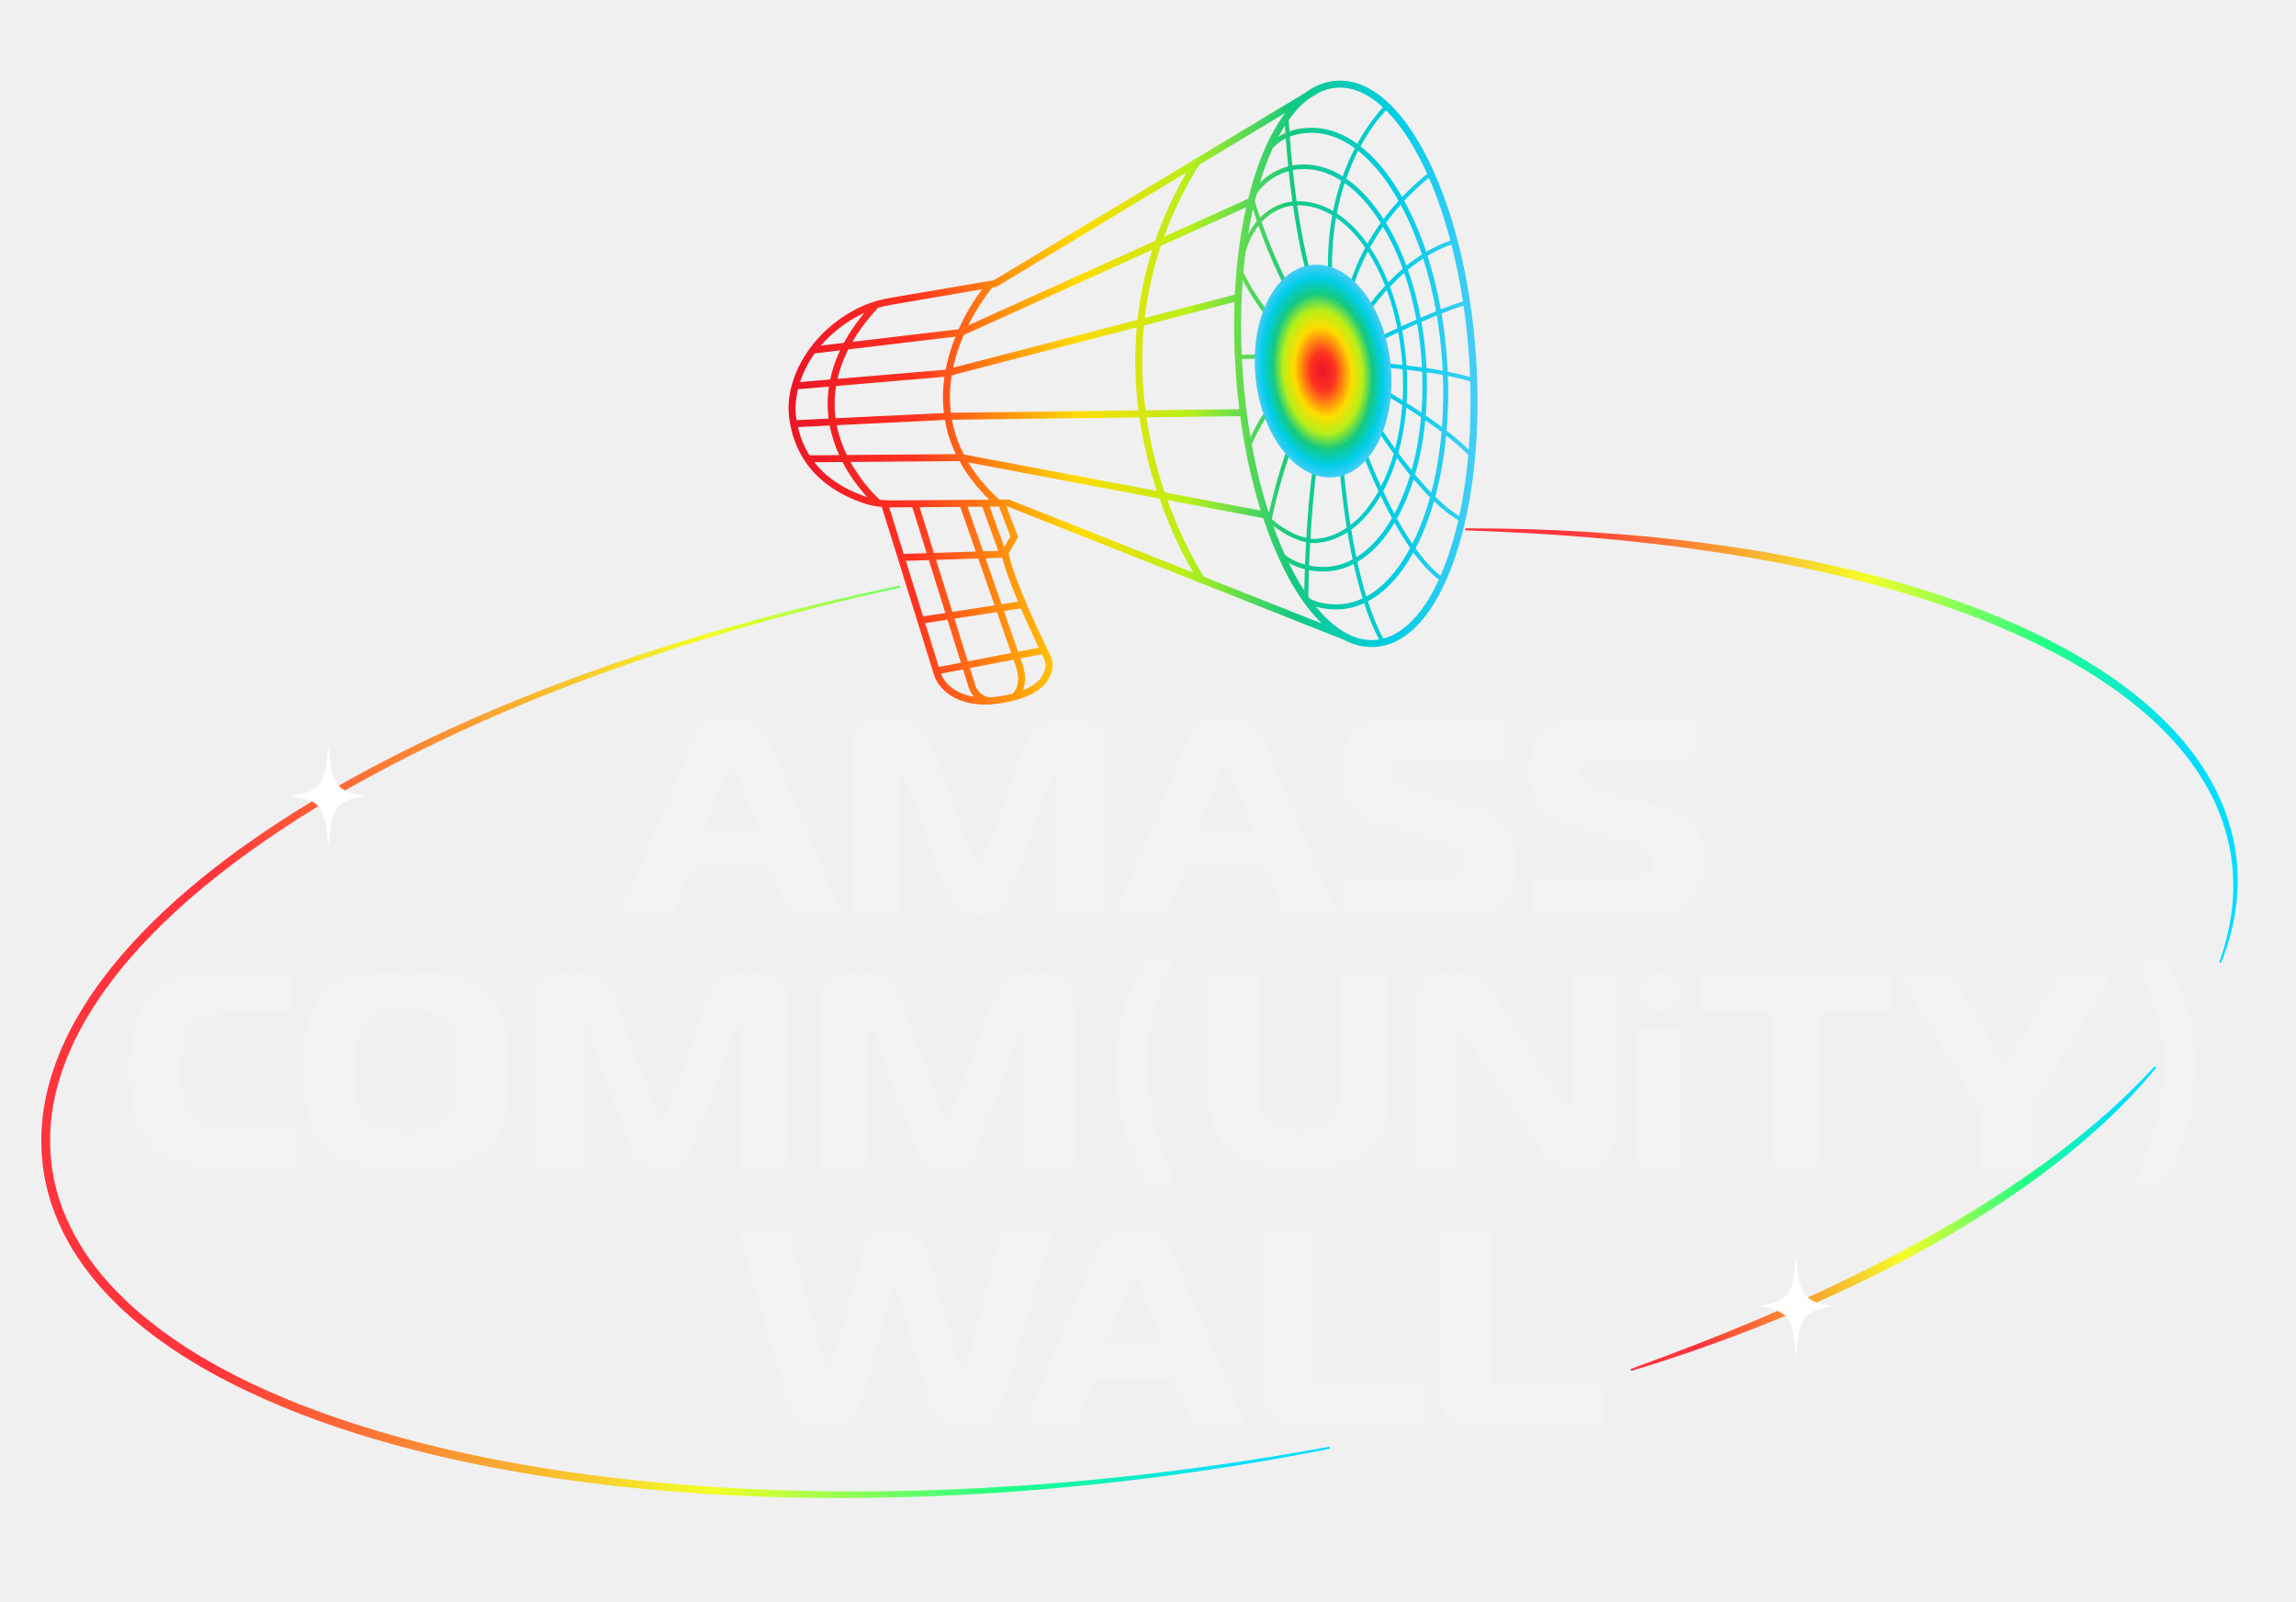
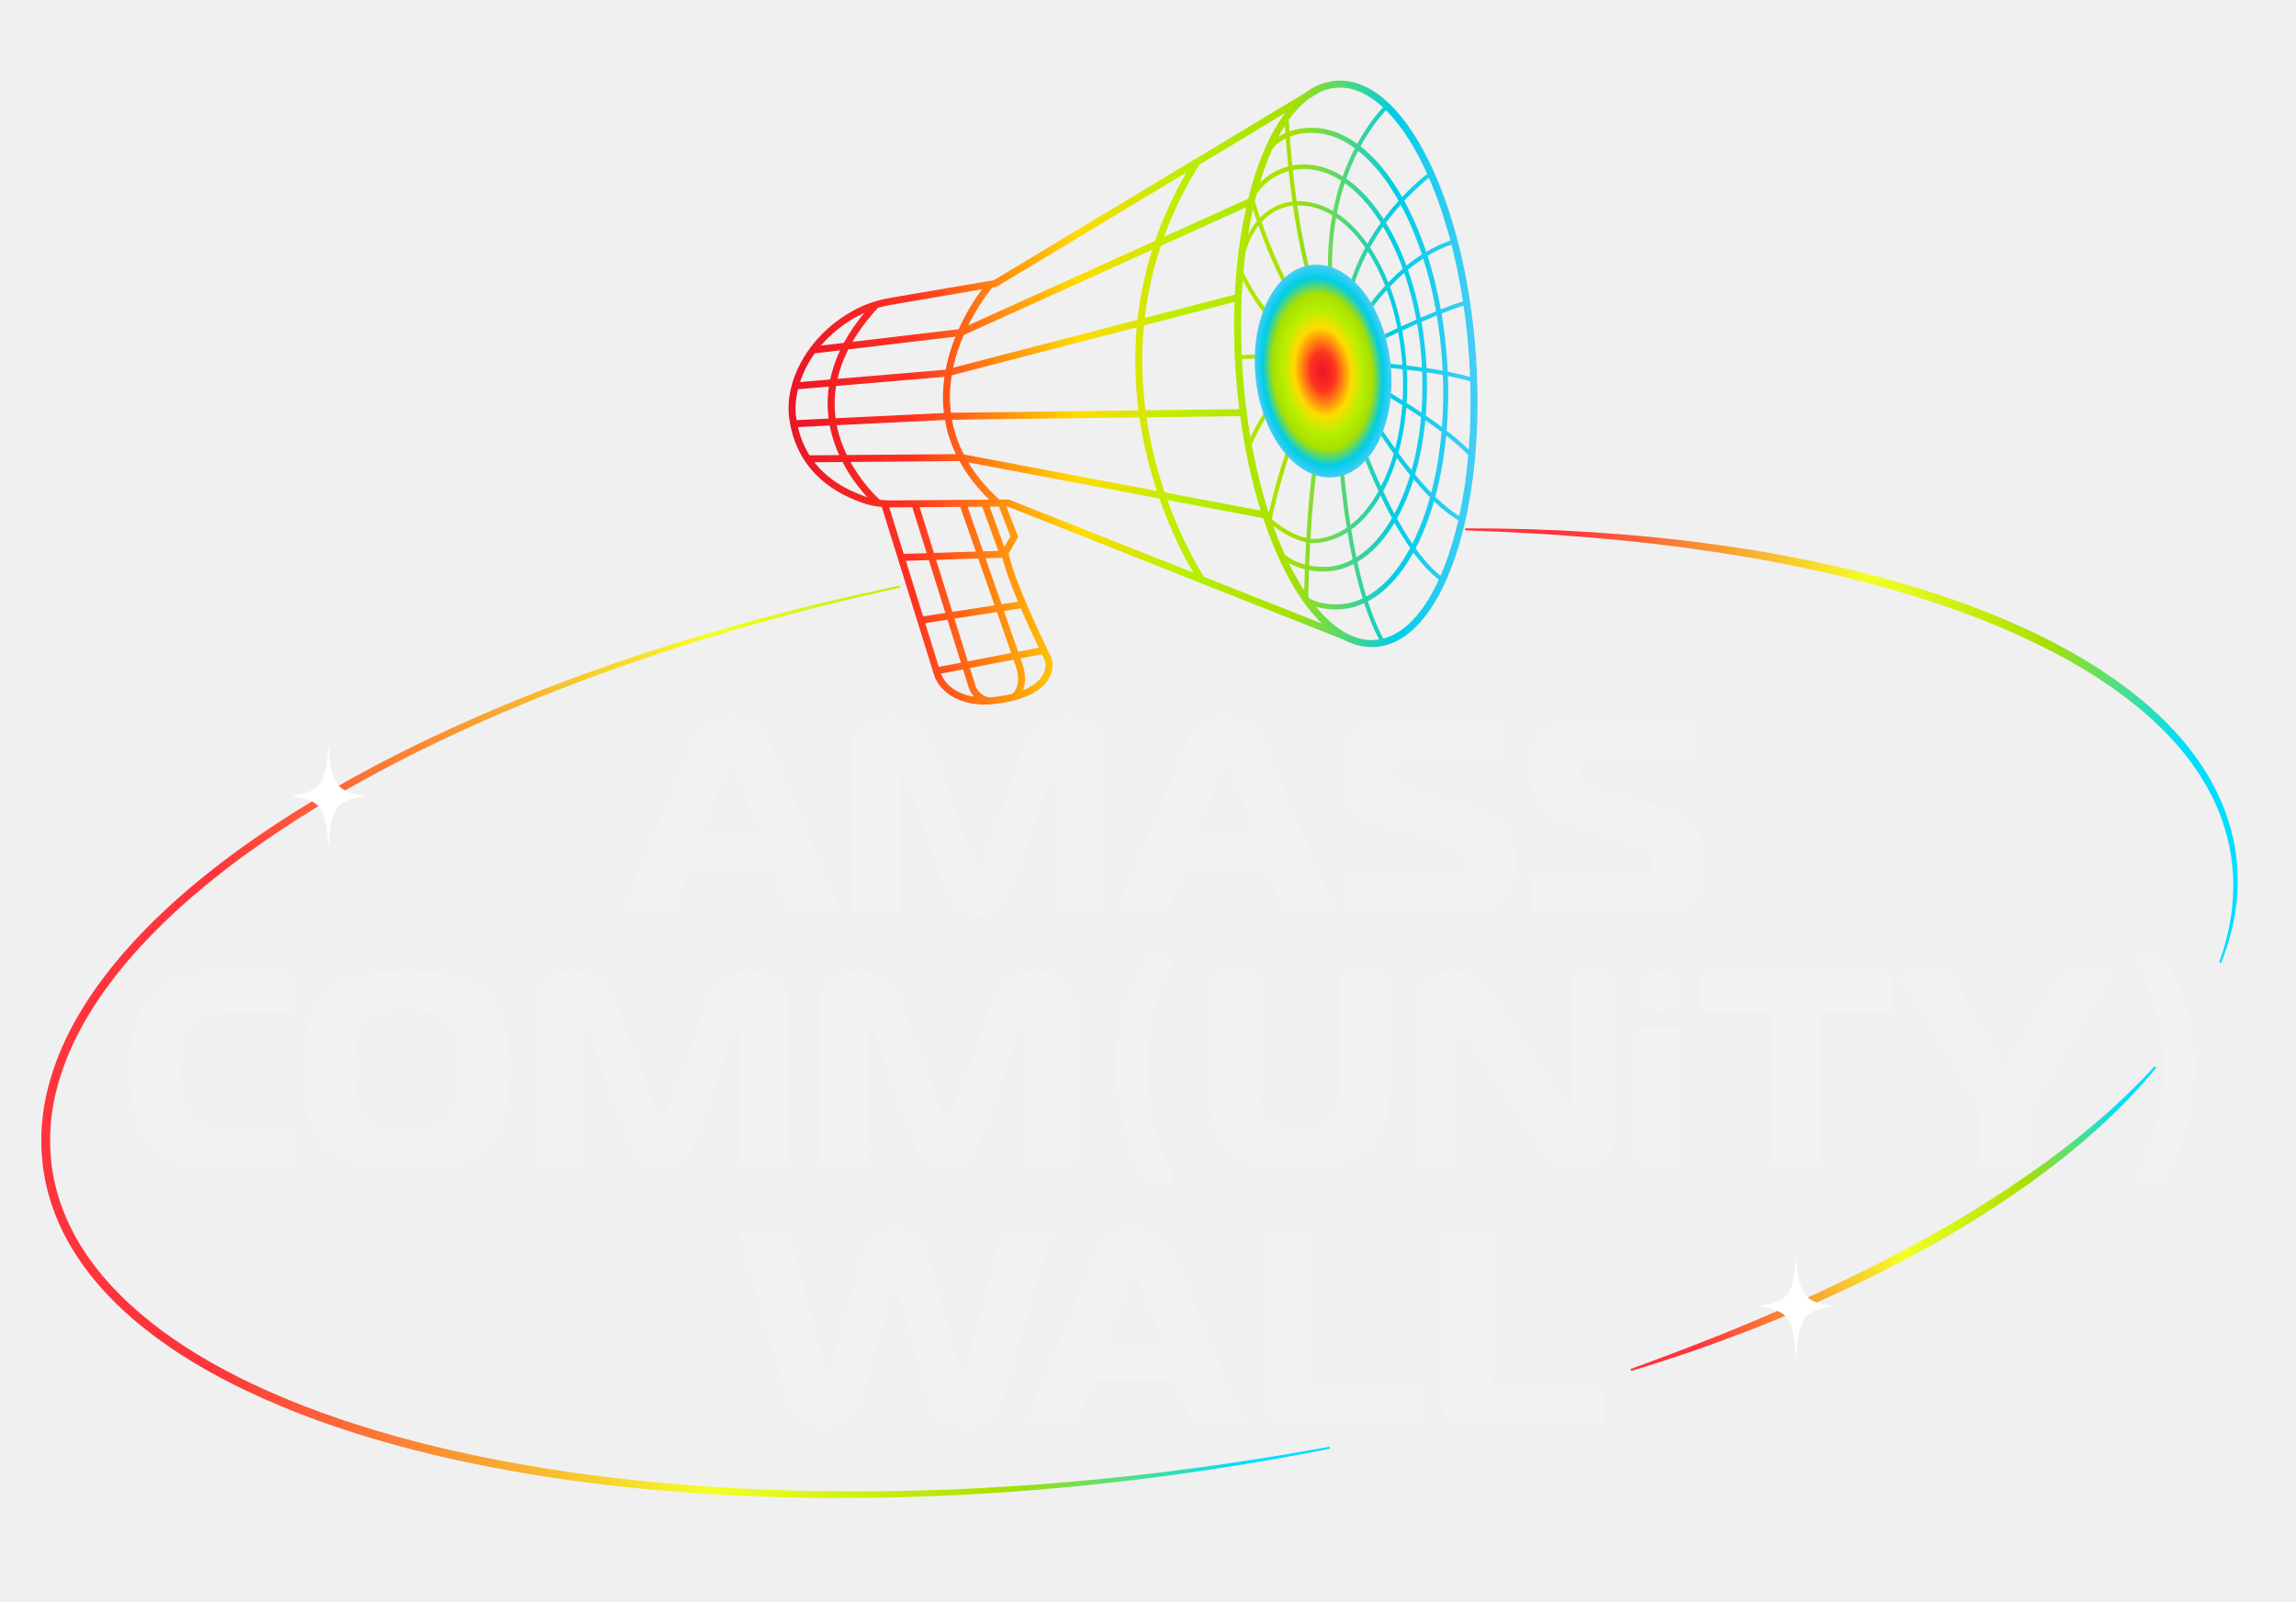
<svg xmlns="http://www.w3.org/2000/svg" xmlns:xlink="http://www.w3.org/1999/xlink" id="Layer_3" viewBox="0 0 2795.64 1950.09">
  <defs>
    <style>.cls-1{fill:url(#linear-gradient-4);stroke:url(#linear-gradient-4);stroke-width:2.5;stroke-linejoin:round;}.cls-2{fill:url(#linear-gradient-3);stroke:url(#linear-gradient-3);stroke-width:2.5;stroke-linejoin:round;}.cls-3{fill:url(#linear-gradient-2);stroke:url(#linear-gradient-2);stroke-width:2.5;stroke-linejoin:round;}.cls-4{fill:#f2f2f3;}.cls-5{fill:url(#radial-gradient);}.cls-6{fill:url(#linear-gradient);}</style>
    <linearGradient id="linear-gradient" x1="960.85" y1="477.99" x2="1798.35" y2="477.99" gradientUnits="userSpaceOnUse">
      <stop offset=".13" stop-color="#ff343c" />
      <stop offset=".52" stop-color="#f4ff28" />
-       <stop offset=".75" stop-color="#20ff86" />
+       <stop offset=".75" stop-color="#A8E000" />
      <stop offset=".93" stop-color="#00ddff" />
    </linearGradient>
    <radialGradient id="radial-gradient" cx="1080.92" cy="-1075.26" fx="1080.92" fy="-1075.26" r="79.34" gradientTransform="translate(485.9481 2212.831) scale(1.0409 1.6378)" gradientUnits="userSpaceOnUse">
      <stop offset=".13" stop-color="#ff343c" />
      <stop offset=".52" stop-color="#f4ff28" />
-       <stop offset=".75" stop-color="#20ff86" />
+       <stop offset=".75" stop-color="#A8E000" />
      <stop offset=".93" stop-color="#00ddff" />
    </radialGradient>
    <linearGradient id="linear-gradient-2" x1="1985.38" y1="1483.55" x2="2627.11" y2="1483.55" xlink:href="#linear-gradient" />
    <linearGradient id="linear-gradient-3" x1="1785.11" y1="907.64" x2="2726.27" y2="907.64" xlink:href="#linear-gradient" />
    <linearGradient id="linear-gradient-4" x1="51.56" y1="1268.32" x2="1618.1" y2="1268.32" xlink:href="#linear-gradient" />
    <filter id="neon" x="-35%" y="-50%" width="170%" height="200%" color-interpolation-filters="sRGB">
      <feGaussianBlur in="SourceGraphic" stdDeviation="15" result="halo" />
      <feGaussianBlur in="SourceGraphic" stdDeviation="4" result="core" />
      <feMerge>
        <feMergeNode in="halo" />
        <feMergeNode in="core" />
        <feMergeNode in="SourceGraphic" />
      </feMerge>
    </filter>
  </defs>
  <path class="cls-4" d="M843.8,901.26c7.74-18.51,17.5-27.6,46.45-27.6,21.21,0,36.69,4.71,46.11,27.6l88.19,210.7h-63.62l-21.2-53.85h-99.29l-21.21,53.85h-63.28l87.85-210.7ZM855.24,1012.33h69.67l-29.96-74.72c-1.35-3.7-2.36-7.4-4.71-7.4s-3.7,3.7-5.05,7.4l-29.96,74.72Z" />
  <path class="cls-4" d="M1230.87,1084.69c-6.4,17.84-12.79,29.96-39.38,29.96s-33.32-12.12-39.72-29.96l-48.13-135.31c-1.35-3.7-3.03-8.08-5.05-8.08-3.37,0-3.37,5.72-3.37,7.4l1.68,163.24h-60.59v-201.95c0-31.64,29.96-36.35,47.8-36.35,23.56,0,41.74,8.42,51.16,34.67l49.48,135.98c1.35,4.04,4.04,9.76,6.73,9.76s5.39-5.72,6.73-9.76l49.48-135.98c9.42-26.25,27.6-34.67,50.82-34.67,38.71,0,48.13,18.18,48.13,36.35v201.95h-60.58l2.02-163.24c0-4.71-1.68-7.4-3.7-7.4-1.68,0-3.37,3.37-5.05,8.08l-48.47,135.31Z" />
  <path class="cls-4" d="M1446.28,901.26c7.74-18.51,17.5-27.6,46.45-27.6,21.21,0,36.69,4.71,46.11,27.6l88.19,210.7h-63.61l-21.21-53.85h-99.29l-21.21,53.85h-63.28l87.85-210.7ZM1457.72,1012.33h69.67l-29.96-74.72c-1.35-3.7-2.36-7.4-4.71-7.4s-3.7,3.7-5.05,7.4l-29.96,74.72Z" />
  <path class="cls-4" d="M1636.44,1064.84h130.6c16.16,0,16.83-10.43,16.83-16.16,0-8.08-4.04-14.81-18.18-19.19l-92.22-27.6c-30.63-9.09-39.72-32.99-39.72-65.97,0-35.34,15.48-59.58,54.53-59.58h145.4v47.12h-121.84c-8.75,0-16.49,3.37-16.49,15.48,0,9.09,4.71,15.48,18.85,19.86l82.8,24.23c35,10.1,48.8,27.6,48.8,66.31s-13.8,62.61-53.85,62.61h-155.5v-47.12Z" />
  <path class="cls-4" d="M1865.31,1064.84h130.6c16.16,0,16.83-10.43,16.83-16.16,0-8.08-4.04-14.81-18.18-19.19l-92.22-27.6c-30.63-9.09-39.72-32.99-39.72-65.97,0-35.34,15.48-59.58,54.53-59.58h145.4v47.12h-121.84c-8.75,0-16.49,3.37-16.49,15.48,0,9.09,4.71,15.48,18.85,19.86l82.8,24.23c35,10.1,48.8,27.6,48.8,66.31s-13.8,62.61-53.85,62.61h-155.5v-47.12Z" />
  <path class="cls-4" d="M259.66,1420.49c-79.1,0-101.31-43.76-101.31-117.8s22.21-117.8,101.31-117.8h97.27v47.12h-67.32c-53.85,0-69.34,13.46-69.34,70.68s15.48,70.68,69.34,70.68h70.68v47.12h-100.64Z" />
  <path class="cls-4" d="M620.14,1302.69c0,98.28-32.65,120.5-125.21,120.5s-125.21-22.21-125.21-120.5,32.65-120.5,125.21-120.5,125.21,22.55,125.21,120.5ZM494.93,1376.06c49.14,0,63.28-17.84,63.28-73.38s-14.14-73.38-63.28-73.38-63.28,17.84-63.28,73.38,14.14,73.38,63.28,73.38Z" />
  <path class="cls-4" d="M844.98,1393.23c-6.4,17.84-12.79,29.96-39.38,29.96s-33.32-12.12-39.72-29.96l-48.13-135.31c-1.35-3.7-3.03-8.08-5.05-8.08-3.37,0-3.37,5.72-3.37,7.4l1.68,163.24h-60.59v-201.95c0-31.64,29.96-36.35,47.8-36.35,23.56,0,41.74,8.42,51.16,34.67l49.48,135.98c1.35,4.04,4.04,9.76,6.73,9.76s5.39-5.72,6.73-9.76l49.48-135.98c9.42-26.25,27.6-34.67,50.82-34.67,38.71,0,48.13,18.18,48.13,36.35v201.95h-60.59l2.02-163.24c0-4.71-1.68-7.4-3.7-7.4-1.68,0-3.37,3.37-5.05,8.08l-48.47,135.31Z" />
  <path class="cls-4" d="M1192.33,1393.23c-6.4,17.84-12.79,29.96-39.38,29.96s-33.32-12.12-39.72-29.96l-48.13-135.31c-1.35-3.7-3.03-8.08-5.05-8.08-3.37,0-3.37,5.72-3.37,7.4l1.68,163.24h-60.59v-201.95c0-31.64,29.96-36.35,47.8-36.35,23.56,0,41.74,8.42,51.16,34.67l49.48,135.98c1.35,4.04,4.04,9.76,6.73,9.76s5.39-5.72,6.73-9.76l49.48-135.98c9.42-26.25,27.6-34.67,50.82-34.67,38.71,0,48.13,18.18,48.13,36.35v201.95h-60.59l2.02-163.24c0-4.71-1.68-7.4-3.7-7.4-1.68,0-3.37,3.37-5.05,8.08l-48.47,135.31Z" />
  <path class="cls-4" d="M1631.11,1327.59v-142.71h60.59v145.74c0,70.68-40.73,92.56-109.73,92.56s-109.73-21.88-109.73-92.56v-145.74h60.59v142.71c0,33.66,15.48,48.47,49.14,48.47s49.14-14.81,49.14-48.47Z" />
  <path class="cls-4" d="M1965.56,1385.49c0,16.16-8.75,37.7-43.08,37.7-16.16,0-32.31-2.69-44.77-21.54l-91.89-138.34c-2.69-4.04-4.71-5.72-6.4-5.72-1.35,0-4.04.67-4.04,6.73v156.18h-51.16v-201.28c0-25.58,19.52-37.02,44.43-37.02,16.83,0,32.99,4.71,43.42,20.2l92.56,139.68c1.68,2.36,3.03,5.72,6.06,5.72,3.7,0,3.7-4.04,3.7-5.72v-157.18h51.16v200.6Z" />
  <path class="cls-4" d="M1993.72,1251.53h52.51v168.96h-52.51v-168.96Z" />
  <path class="cls-4" d="M2156.85,1420.49v-188.49h-87.51v-47.12h235.61v47.12h-87.51v188.49h-60.58Z" />
  <path class="cls-4" d="M2507.9,1184.88h64.62l-100.98,166.95v68.66h-60.25v-68.66l-100.64-166.95h64.62l66.31,112.76,66.31-112.76Z" />
  <path class="cls-4" d="M1052.13,1520.97c4.71-16.83,18.51-24.91,38.03-24.91,18.18,0,32.99,7.4,38.03,24.91l39.38,141.03c.67,2.02,2.69,5.72,4.38,5.72,2.02,0,3.7-2.69,5.05-7.07l42.75-161.9h61.26l-57.22,197.58c-8.41,29.62-19.19,40.73-47.8,40.73-31.3,0-40.39-14.47-46.11-35.34l-35.68-127.57c-1.01-3.03-2.02-6.06-4.04-6.06s-3.03,3.03-4.04,6.06l-35.68,127.57c-5.72,20.87-14.81,35.34-46.11,35.34-28.27,0-39.72-11.44-48.13-40.73l-56.88-197.58h61.26l42.75,161.9c1.01,4.38,2.36,7.07,4.71,7.07,2.02,0,3.7-3.7,4.38-5.72l39.72-141.03Z" />
  <path class="cls-4" d="M1335.2,1523.66c7.74-18.51,17.5-27.6,46.45-27.6,21.21,0,36.69,4.71,46.11,27.6l88.19,210.7h-63.61l-21.21-53.85h-99.29l-21.21,53.85h-63.28l87.85-210.7ZM1346.65,1634.73h69.67l-29.96-74.72c-1.35-3.7-2.36-7.4-4.71-7.4s-3.7,3.7-5.05,7.4l-29.96,74.72Z" />
  <path class="cls-4" d="M1573.5,1734.36c-21.88,0-35.68-10.77-35.68-36.01v-199.59h60.59v172.67c0,11.78,4.04,15.82,15.82,15.82h121.17v47.12h-161.9Z" />
  <path class="cls-4" d="M1789.58,1734.36c-21.88,0-35.68-10.77-35.68-36.01v-199.59h60.59v172.67c0,11.78,4.04,15.82,15.82,15.82h121.17v47.12h-161.9Z" />
  <ellipse class="cls-4" cx="2020.67" cy="1207.21" rx="25.84" ry="24.52" />
  <path class="cls-4" d="M1393.74,1435.07c-11-19.75-19.58-41.4-25.75-64.96-6.17-23.56-9.26-48.24-9.26-74.05,0-22.44,2.91-44.03,8.75-64.79,5.83-20.75,14.25-40.67,25.24-59.74,2.02-3.59,4.38-6.06,7.07-7.4,2.69-1.35,5.94-2.02,9.76-2.02h6.4c5.39,0,8.97,1.46,10.77,4.38,1.79,2.92,1.46,6.96-1.01,12.12-9.42,18.63-16.61,37.76-21.54,57.39-4.94,19.64-7.41,39.77-7.41,60.42,0,22.44,2.47,44.54,7.41,66.31,4.93,21.77,12.45,43.2,22.55,64.29,2.24,4.93,2.47,8.92.67,11.95-1.8,3.03-5.39,4.54-10.77,4.54h-7.07c-7.4,0-12.68-2.81-15.82-8.41Z" />
  <path class="cls-4" d="M2604.76,1426.31c19.74-42.18,29.62-85.49,29.62-129.92,0-20.64-2.47-40.78-7.41-60.42-4.94-19.63-12.12-38.76-21.54-57.39-2.47-5.16-2.92-9.2-1.35-12.12,1.57-2.91,5.05-4.38,10.43-4.38h7.07c3.81,0,7.07.67,9.76,2.02,2.69,1.35,5.05,3.82,7.07,7.4,10.99,19.07,19.46,38.99,25.41,59.74,5.94,20.76,8.92,42.36,8.92,64.79,0,25.58-3.09,50.04-9.26,73.37-6.17,23.34-14.64,44.88-25.41,64.62-3.37,6.28-8.87,9.42-16.49,9.42h-6.73c-5.61,0-9.26-1.57-10.94-4.71-1.68-3.14-1.4-7.29.84-12.45Z" />
  <svg id="speaker-Layer_3" viewBox="0 0 1120 822.74" x="920.97" y="77.85" width="1120" height="822.74" overflow="visible">
    <defs>
      <style>
      .speaker-core {
        fill: url(#speaker-radial-gradient);
      }
      .speaker-body {
        fill: url(#speaker-linear-gradient);
        stroke: url(#speaker-linear-gradient);
        stroke-width: 1.5;
        stroke-linejoin: round;
      }
      .speaker-signal-arc {
        fill: none;
        stroke: url(#speaker-signal-gradient);
        stroke-linecap: round;
        stroke-width: 10;
      }
    </style>
      <linearGradient id="speaker-linear-gradient" x1="39.88" y1="400.14" x2="877.37" y2="400.14" gradientUnits="userSpaceOnUse">
        <stop offset="0" stop-color="#EB1528" />
        <stop offset="0.18" stop-color="#FF3220" />
        <stop offset="0.42" stop-color="#FFDC00" />
-         <stop offset="0.58" stop-color="#B8EF19" />
-         <stop offset="0.73" stop-color="#14C980" />
+         <stop offset="0.58" stop-color="#B8EF00" />
+         <stop offset="0.73" stop-color="#A8E000" />
        <stop offset="0.88" stop-color="#00CDE8" />
        <stop offset="1" stop-color="#45CDF6" />
      </linearGradient>
      <radialGradient id="speaker-radial-gradient" cx="673.23" cy="288.29" fx="673.23" fy="288.29" r="79.34" gradientTransform="translate(-10.68 -98.23) scale(1.04 1.64)" gradientUnits="userSpaceOnUse">
        <stop offset="0" stop-color="#EB1528" />
        <stop offset="0.18" stop-color="#FF3220" />
        <stop offset="0.42" stop-color="#FFDC00" />
-         <stop offset="0.58" stop-color="#B8EF19" />
-         <stop offset="0.73" stop-color="#14C980" />
+         <stop offset="0.58" stop-color="#B8EF00" />
+         <stop offset="0.73" stop-color="#A8E000" />
        <stop offset="0.88" stop-color="#00CDE8" />
        <stop offset="1" stop-color="#45CDF6" />
      </radialGradient>
      <linearGradient id="speaker-signal-gradient" x1="770" y1="210" x2="1035" y2="560" gradientUnits="userSpaceOnUse">
        <stop offset="0" stop-color="#EB1528" />
        <stop offset="0.18" stop-color="#FF3220" />
        <stop offset="0.42" stop-color="#FFDC00" />
-         <stop offset="0.58" stop-color="#B8EF19" />
-         <stop offset="0.73" stop-color="#14C980" />
+         <stop offset="0.58" stop-color="#B8EF00" />
+         <stop offset="0.73" stop-color="#A8E000" />
        <stop offset="0.88" stop-color="#00CDE8" />
        <stop offset="1" stop-color="#45CDF6" />
      </linearGradient>
    </defs>
    <path class="speaker-body" d="M875.4,355.03c-6.31-91.37-27.11-176.3-58.57-239.15-31.93-63.78-71.22-97.4-110.67-94.69-13.47.93-26.35,6.07-38.37,15.11l-378.23,227.66-128.21,21.87c-20.36,3.47-39.92,11.71-58.14,24.48-14.86,10.41-26.83,22.27-36.21,34.67l-.17.02.02.17c-21.44,28.43-29.21,59.78-26.4,83.56,3.7,31.36,16.79,57.13,38.88,76.6,19.33,17.04,41.27,25.08,49.53,28.11,7.23,2.65,15.66,4.41,24.46,5.18l64.05,205.97c.41,1.37,10.64,33.56,60.31,34.64h.06s.06,0,.06,0c.26,0,2.64-.04,6.44-.31.66.06,1.34.1,2.03.11v-.27c7.16-.6,18-1.96,29.22-5.04.08-.02.16-.05.24-.07l.03.04s.05-.05.08-.07c25.81-7.16,40.96-20.17,43.81-37.66.85-5.2,0-10.59-2.44-15.57-10.31-21.05-44.13-91.58-50.88-124.49l11.58-20.01-14.46-37.83,2.65-.02,233.67,92.58c.13.2.22.32.23.35l.24-.16,173.3,68.66.08-.19c11.69,6.48,23.61,9.81,35.57,9.81,1.48,0,2.96-.05,4.44-.15,39.43-2.72,73.75-41.43,96.61-109,22.53-66.57,31.47-153.55,25.16-244.93ZM311.29,717.72l-54.33,10.43-16.74-53.52,53.17-8.22,17.9,51.31ZM300.43,665.33l21.4-3.31-.41-2.66c8.32,19.51,17.2,38.56,23.58,51.89l-26.76,5.14-17.81-51.06ZM317.37,735.15c.07.21,6.87,20.76-4.94,32.14-11.01,2.89-21.67,4.1-28.21,4.6-13.07-1.47-17.64-13.17-17.97-14.07l-7.18-22.95,54.56-10.47,3.75,10.75ZM233.23,675.72l16.81,53.76-28.37,5.45-17.04-54.79,28.6-4.42ZM202.53,673.38l-21.52-69.21,29.55-.95,20.56,65.74-28.59,4.42ZM238.12,667.88l-20.29-64.89,52.86-1.7,20.37,58.4-52.94,8.18ZM215.66,596.05l-17.89-57.21,51-.37,19.5,55.89-52.61,1.69ZM256.16,538.42l19.41-.14,20.05,55.21-20.02.64-19.43-55.71ZM164.05,532.08c-4.78.03-9.54-.27-14.13-.85-4.17-3.77-22.23-20.93-36.61-47.43l134.4-1.08c9.33,17.07,21.94,33.27,37.74,48.48l-121.4.87ZM96.97,439.06l133.21-6.41c.53,3.13,1.14,6.24,1.86,9.33,2.69,11.57,6.73,22.84,12.06,33.77l-134.39,1.08c-5.46-11.24-10.08-23.92-12.75-37.77ZM101.97,476.9l-37.68.3c-6.8-10.7-11.67-22.68-14.61-35.86l40.24-1.94c2.56,13.83,6.96,26.43,12.05,37.5ZM94.78,421.82c-.62-10.18-.07-20.34,1.63-30.46l133.49-11.3c-2.31,15.57-2.57,30.82-.74,45.64l-133.34,6.41c-.47-3.37-.83-6.8-1.04-10.29ZM111.49,346.76l132.12-15.68c-3.03,7.41-5.84,15.31-8.21,23.62-1.75,6.12-3.18,12.19-4.31,18.23l-133.29,11.29c2.79-12.56,7.34-25.06,13.69-37.46ZM90.49,384.84l-38.34,3.25c3.68-11.59,9.57-24.1,18.51-36.48l32.52-3.86c-5.89,12.27-10.13,24.64-12.7,37.09ZM835.4,443.47c-6.96-5.23-14.1-10.31-21.12-15.11,1.49-17.5,1.89-35.55,1.17-53.9,7.06,1.04,14.18,2.21,21.16,3.51.89,22.34.47,44.28-1.22,65.49ZM237.22,378.43l226.79-58.84c-3.09,33.78-2.38,68.21,2.1,102.93l-229.93,2.88c-1.94-15.21-1.59-30.91,1.04-46.97ZM471.21,317.73l111.77-29c-1.08,27.99-.64,56.96,1.4,86.39,1.07,15.5,2.57,30.81,4.45,45.87l-115.68,1.45c-4.62-35.34-5.28-70.38-1.94-104.71ZM810.47,425.78c-6.78-4.56-13.38-8.84-19.53-12.71.9-13.64.98-27.61.21-41.77,6.54.75,13.36,1.6,20.27,2.58.72,17.66.39,35.03-.95,51.9ZM694.57,367.91c-1.2-16.99,6.73-31.44,17.67-32.21.31-.02.61-.03.92-.03,10.58,0,19.95,12.92,21.12,29.43.59,8.35-1,16.34-4.47,22.48-3.35,5.91-8.03,9.37-13.2,9.74-10.94.78-20.83-12.41-22.03-29.4ZM591.63,260.49c4.59,8.97,13.16,24.4,24.95,39.94,23.86,31.43,50.18,49.15,76.17,51.36-.25.87-.47,1.76-.67,2.66-22.06-1.69-84.01.01-101.82.55-1.47-32.49-.99-64.24,1.37-94.5ZM594.86,228.76c4.3-14.6,10.35-25.38,16.78-33.35,4.28,12.15,9.91,27.04,16.73,42.71,22.02,50.61,45.44,85.12,69.63,102.66-1.62,2.2-3,4.76-4.1,7.59-55.5-3.93-94.56-79.75-101.71-94.64.74-8.45,1.63-16.78,2.67-24.96ZM787.54,410.93c-25.16-15.69-46.56-27.29-51.37-29.86,1.24-4.43,1.79-9.29,1.62-14.28,6.02.32,25.77,1.48,49.82,4.12.77,13.66.72,27.04-.07,40.03ZM786.13,367.19c-23.71-2.55-43.13-3.65-48.55-3.93-.53-5.14-1.81-9.93-3.66-14.13,5.02-2.56,24.51-12.43,48.24-23.48,2.47,13.23,4.22,26.9,5.18,40.87.02.27.03.54.05.81-.42-.05-.85-.09-1.26-.14ZM732.37,345.98c-2.29-4.17-5.18-7.59-8.44-9.98,2.2-4.27,13.29-25.03,31.93-48.18,3.59-4.46,7.61-9.18,12.03-14,5.67,15.11,10.23,31.32,13.59,48.28-24.07,11.19-43.93,21.24-49.11,23.88ZM753.07,285.67c-18.44,22.92-29.58,43.55-32.14,48.47-1.18-.6-2.4-1.06-3.64-1.39-.36-41.31,11.92-77.26,27.12-105.81,8.5,12.9,15.9,27.43,22.08,43.21-4.97,5.34-9.45,10.59-13.42,15.52ZM713.78,332.23c-.59-.02-1.19-.03-1.79.02-.66.05-1.31.14-1.95.27-9.37-42.89-12.09-84.28-8.09-123.03.82-7.97,1.93-15.82,3.32-23.56,13.25,8.8,25.73,21.48,36.92,37.72-15.76,29.12-28.66,66.03-28.41,108.58ZM698.47,208.99c-4.05,39.02-1.34,80.66,8.04,123.8-25.66-36.58-40.46-103.49-48.85-161.37,15.2-.51,30.22,3.77,44.42,12.46-1.51,8.24-2.73,16.61-3.61,25.1ZM654.27,173.11c11.21,76.82,27.89,131.29,49.58,161.99-1.27.84-2.46,1.83-3.58,2.98-40.83-29.44-71.63-104.87-85.96-145.78,5.53-6.12,11.19-10.3,16.17-13.14,10.94-6.25,20.63-7.35,23.57-7.55.07.5.14,1,.22,1.51ZM713.11,400.57c2.16,7.25,14.51,47.73,33.54,93.01,3.9,9.27,7.8,18.11,11.71,26.54-9.88,17.84-21.88,32.37-35.48,42.55-2.72-17.19-4.84-33.82-6.47-48.98-6.08-56.42-6.87-103.91-6.98-114.15,1.2.48,2.43.83,3.68,1.03ZM716.83,400.75s.01,0,.02,0c3.53-.25,6.85-1.62,9.78-3.98,4.24,7.42,20.99,36.25,43.03,67.55,2.44,3.47,4.86,6.83,7.25,10.12-4.36,15.18-9.88,29.19-16.41,41.69-24.07-52.28-40.21-103.97-43.67-115.39ZM729.24,394.27c1.3-1.45,2.5-3.11,3.57-5,.85-1.51,1.59-3.13,2.23-4.82,5.77,3.1,27.3,14.83,52.23,30.46-1.43,19.48-4.55,38.01-9.14,55.14-25.68-35.49-45.26-69.4-48.89-75.77ZM790.93,367.72c-.03-.48-.06-.96-.09-1.45-.99-14.41-2.82-28.51-5.4-42.15,6.38-2.95,13.02-5.97,19.74-8.93,2.59,14.89,4.46,30.21,5.54,45.82.21,3.1.39,6.2.54,9.29-7.11-1-13.98-1.86-20.32-2.58ZM784.75,320.57c-3.5-17.46-8.27-34.12-14.2-49.63,5.63-5.96,11.86-12.01,18.66-17.86,6.43,18.39,11.58,38.05,15.33,58.55-6.73,2.96-13.39,5.98-19.79,8.93ZM769.14,267.34c-6.4-16.06-14.05-30.82-22.84-43.89,5.43-9.83,11.16-18.74,16.78-26.63,9.6,15.84,17.93,33.57,24.86,52.72-6.84,5.82-13.11,11.84-18.8,17.79ZM744.08,220.22c-11.54-16.43-24.42-29.23-38.11-38.05,2.53-13.17,5.87-25.99,10.01-38.38,15.66,10.89,30.49,26.95,43.83,47.75.43.67.85,1.36,1.27,2.03-5.68,7.88-11.49,16.79-17.01,26.64ZM702.77,180.2c-14.56-8.65-29.98-12.86-45.61-12.26-1.96-13.86-3.55-27.14-4.84-39.31,5.63-1.21,9.35-1.32,9.46-1.32h.11c17.36-1.2,34.64,3.79,51.07,14.45-4.2,12.41-7.6,25.24-10.19,38.43ZM653.55,168.11c-3.56.25-13.38,1.51-24.63,7.89-4.91,2.78-10.45,6.8-15.91,12.54-3.48-10.14-5.82-17.72-6.89-21.31.78-3.2,1.59-6.37,2.43-9.5,12.14-17.79,28.83-25.18,40.28-28.24,1.26,12,2.82,25.05,4.74,38.63ZM610.3,191.54c-4.69,5.49-9.23,12.36-13.14,20.92,2.05-13.27,4.5-26.12,7.35-38.48,1.38,4.4,3.32,10.41,5.79,17.56ZM591.36,374.63c-.37-5.39-.69-10.77-.95-16.13,17.63-.53,79.13-2.19,101.04-.59-.03.23-.05.46-.08.69-33.6,15.05-57.19,43.11-71.1,64.1-9.15,13.8-15.42,26.42-18.98,34.33-4.62-26.52-7.97-54.14-9.92-82.4ZM691.04,362.61c-.07,1.81-.05,3.66.08,5.54.21,2.92.66,5.73,1.32,8.4-25.54,35.47-43.24,83.05-53.6,116.84-7.39,24.08-12.2,44.74-14.67,56.26-8.84-26.76-16.16-55.8-21.76-86.37,6.29-15.03,34.36-75.34,88.63-100.67ZM642.21,494.38c17.85-58.17,37.49-93.54,51.51-113.56,1.39,3.94,3.25,7.47,5.47,10.43-17.85,51.49-25.56,129.43-28.88,186.68-9.71-2.01-25.27-7.71-43.56-23.44,2.07-10.08,7.11-32.89,15.46-60.1ZM701.84,394.34c1.28,1.3,2.64,2.43,4.07,3.36.02,3.55.36,54.61,7.01,116.33,1.69,15.73,3.91,33.04,6.78,50.92-11.87,8.15-24.88,13.04-38.7,14-.08,0-2.67.24-7.22-.41,3.25-56.34,10.76-132.92,28.06-184.2ZM679.33,582.52c1.14,0,1.82-.06,1.97-.08,13.75-.95,26.88-5.59,39.03-13.6,1.89,11.46,4.06,23.12,6.54,34.74-10.02,5.44-20.58,8.62-31.51,9.37-.19.02-10.34.88-23.13-1.77.32-8.71.76-18.51,1.35-29.08,2.49.33,4.44.42,5.76.42ZM723.52,566.64c13.79-9.91,26.21-24.27,36.67-42.59,4.86,10.3,9.72,19.93,14.59,28.91-12.74,22.24-27.93,38.76-44.72,48.8-2.49-11.75-4.66-23.55-6.55-35.12ZM762.36,520.15c.87-1.62,1.74-3.25,2.58-4.93,5.79-11.49,10.67-23.95,14.62-37.16,5.91,8,11.69,15.44,17.32,22.34-3.75,12.5-8.19,24.37-13.3,35.45-2.14,4.64-4.38,9.09-6.7,13.34-5.09-9.49-9.95-19.26-14.53-29.05ZM780.81,473.73c4.98-17.79,8.29-36.85,9.85-56.69,6.16,3.9,12.74,8.18,19.47,12.74-2.09,23.38-6.12,45.74-12.02,66.43-5.96-7.36-11.76-14.94-17.3-22.48ZM813.93,432.38c7.05,4.85,14.2,9.96,21.13,15.23-2.34,26.69-6.68,52.18-12.95,75.79-7.07-7.23-14.09-15.14-20.92-23.4,6.19-21.03,10.47-43.78,12.73-67.61ZM815.3,370.88c-.16-3.37-.34-6.75-.58-10.14-1.11-16.08-3.05-31.87-5.76-47.2,6.73-2.94,13.5-5.8,20.11-8.48,3.06,18.01,5.3,36.69,6.62,55.86.31,4.5.56,8.99.77,13.46-7.08-1.32-14.22-2.48-21.17-3.5ZM808.32,309.99c-3.87-20.91-9.19-40.94-15.83-59.67,6.19-5.12,12.81-10.05,19.85-14.56,6.58,20.54,12.03,42.58,16.12,65.76-6.62,2.67-13.4,5.53-20.14,8.47ZM816.37,233.25c9.41-5.69,19.5-10.61,30.25-14.29l-1.14-3.32c-10.73,3.67-20.82,8.55-30.23,14.19-7.62-22.94-16.78-44.24-27.32-63.36,15.24-16.35,27.9-26.4,31.28-29,19.04,43.38,33.39,95.58,41.98,152.22-8.51,2.56-18.21,6.07-28.39,10.09-4.13-23.23-9.65-45.54-16.44-66.53ZM811.22,232.31c-7.08,4.49-13.76,9.39-20,14.5-7.13-19.46-15.71-37.46-25.58-53.51.8-1.09,1.59-2.15,2.39-3.2,5.62-7.41,11.27-14.13,16.66-20.1,10.06,18.51,19,39.45,26.53,62.31ZM765.29,187.89c-.55.72-1.1,1.47-1.66,2.21-.15-.24-.3-.48-.45-.72-13.88-21.66-29.41-38.32-45.85-49.52,2.18-6.22,4.55-12.33,7.14-18.32,2.62-6.08,5.34-11.75,8.06-17,18.47,14.47,35.57,35.74,50.37,62.21-5.68,6.24-11.66,13.3-17.6,21.13ZM721.33,119.97c-2.53,5.86-4.86,11.83-7.01,17.91-16.91-10.76-34.71-15.8-52.65-14.57-.66.01-4.37.14-9.77,1.24-1.45-14.18-2.48-26.67-3.2-36.55,11.81-4.66,22.33-4.74,22.61-4.74h.09s.08,0,.08,0c1.7-.12,3.39-.17,5.08-.17,18.33,0,36.28,6.84,53.14,19.33-2.83,5.42-5.65,11.28-8.37,17.58ZM648.39,125.34c-10.3,2.61-24.77,8.59-36.97,22.2,1.51-5.14,3.09-10.19,4.76-15.11,3.67-10.85,7.65-20.92,11.9-30.21,5.09-5.89,11.19-9.96,17.19-12.76.71,9.83,1.72,22.08,3.13,35.87ZM633.51,91.04c3.4-6.56,6.96-12.65,10.67-18.27.18,3.14.42,7.1.73,11.76-3.8,1.66-7.68,3.78-11.41,6.51ZM609.54,130.19c-3.7,10.93-7.03,22.42-9.98,34.38l-104.51,47.27c11.07-30.79,25.64-60.75,43.65-89.67l108.21-65.13c-14.39,18.08-27.05,42.67-37.36,73.15ZM597.51,173.18c-7.56,33.14-12.35,69.68-14.21,108.23l-111.3,28.87c.06-.5.1-1,.16-1.49,3.52-29.87,10.12-59.2,19.73-87.85l105.62-47.77ZM465.19,308.14c-.16,1.34-.28,2.68-.43,4.03l-226.12,58.66c.96-4.64,2.09-9.3,3.42-13.99,2.77-9.71,6.17-18.88,9.85-27.37l231.32-104.62c-8.69,27.2-14.73,55-18.05,83.28ZM238.89,440.53c-.63-2.69-1.16-5.41-1.64-8.14l229.8-2.88c2.05,14.28,4.72,28.6,8.04,42.94,3.98,17.2,8.65,33.36,13.63,48.31l-236.63-44.7c-5.94-11.47-10.35-23.33-13.2-35.53ZM481.85,470.62c-3.18-13.76-5.76-27.49-7.75-41.19l115.64-1.45c5.57,41.54,14.2,80.98,25.46,116.67l-118.6-22.4c-5.4-15.84-10.48-33.13-14.75-51.63ZM670.1,581.53c-.58,10.47-1.02,20.19-1.35,28.86-8.39-2.1-17.57-5.79-25.69-12.17-5.52-12.1-10.67-24.93-15.42-38.39,17.82,14.51,32.87,19.82,42.46,21.7ZM668.6,614.57c-.44,12.51-.64,22.53-.74,29.02-6.45-9.72-12.68-20.54-18.64-32.46-.93-1.85-1.84-3.72-2.75-5.61,7.32,4.54,15.03,7.34,22.13,9.05ZM671.31,648.65c.05-5.4.22-17.25.77-33.32,7.45,1.48,13.97,1.81,18.27,1.81,3.08,0,5.02-.17,5.34-.2,11.12-.77,21.86-3.92,32.07-9.29,3.25,14.76,7.01,29.39,11.36,43.37-8.99,4.3-18.35,6.84-27.98,7.5-.25.02-21.83,1.91-37.85-7.08-.66-.92-1.32-1.85-1.98-2.79ZM730.95,605.89c17.3-10.01,32.94-26.54,46.08-48.84,6.63,11.94,13.26,22.67,19.9,32.14-15.34,28.79-33.97,49.27-54.65,60.23-4.35-14.03-8.1-28.72-11.33-43.54ZM779.15,553.37c2.81-5.01,5.51-10.28,8.07-15.84,4.84-10.49,9.09-21.67,12.73-33.42,7.26,8.7,14.29,16.47,21.07,23.28-3.95,14.24-8.6,27.78-13.94,40.45-2.62,6.21-5.38,12.12-8.26,17.74-6.86-9.98-13.44-20.86-19.67-32.21ZM839.34,450.9c10.5,8.19,20.32,16.65,28.3,24.94-2.32,26.59-6.1,51.98-11.3,75.64-9.96-5.81-20.27-14.29-30.51-24.37,6.47-23.72,11.01-49.35,13.51-76.21ZM839.71,446.75c1.87-21.96,2.39-44.72,1.51-67.89,10.15,2.01,19.93,4.33,28.73,6.99.94,29.32.29,57.96-1.91,85.37-8.16-8.18-17.95-16.48-28.32-24.48ZM841.08,375.26c-.21-4.87-.49-9.76-.83-14.66-1.35-19.53-3.64-38.69-6.82-57.29,10.13-4.02,19.8-7.52,28.29-10.1,2.98,20.28,5.24,41.11,6.7,62.31.62,8.93,1.08,17.82,1.4,26.64-8.9-2.64-18.71-4.93-28.74-6.9ZM810.57,119.01c2.46,4.91,4.85,9.98,7.17,15.16-2.11,1.59-15.34,11.75-31.6,29.07-1.09-1.92-2.19-3.82-3.3-5.7-14.65-24.6-30.93-43.79-48.13-57.11,7.36-13.6,14.61-24.12,20.13-31.34,4.86-6.36,8.99-10.98,11.71-13.86,15.75,15.44,30.54,36.84,44.02,63.78ZM706.64,28.17c1.32-.09,2.64-.14,3.96-.14,16.9,0,33.91,7.46,50.61,22.2.94.83,1.87,1.69,2.81,2.56-2.77,2.92-6.92,7.57-11.86,14.03-5.56,7.26-12.86,17.83-20.28,31.47-19.43-14.24-39.97-21.03-60.63-19.63-1.24,0-11.3.16-22.89,4.47-.46-6.75-.75-11.93-.91-15.13,2.65-3.73,5.38-7.23,8.17-10.48,5.3-6.17,10.78-11.36,16.41-15.61l11.94-7.19-.12-.2c7.38-3.68,14.99-5.82,22.79-6.35ZM292.03,270.64l233.81-140.73c-16.3,27.79-29.53,56.49-39.62,85.92l-229.84,103.95c12.96-26.63,27.55-44.71,30.52-48.26l5.13-.87ZM162.51,292.73l114.03-19.45c-7.01,9.22-19.27,26.96-29.76,50.37l-131.21,15.57c8.21-14.36,18.8-28.59,31.76-42.62l-.24-.22c5.08-1.54,10.22-2.76,15.41-3.65ZM107.21,316.05c8.65-6.06,17.6-11.05,26.8-14.94-10.92,12.89-19.93,25.95-27.01,39.13l-30.3,3.6c8.05-9.65,18.09-19.08,30.52-27.79ZM50.11,395.28l39.1-3.31c-1.56,10.08-2.04,20.2-1.41,30.35.21,3.44.55,6.81,1,10.13l-40.48,1.95c-.36-2.13-.68-4.29-.94-6.48-.98-8.27-.5-19.69,2.73-32.64ZM83.93,500.09c-5.54-4.88-10.46-10.2-14.79-15.93l36.22-.29c4.34,8.43,8.96,15.81,13.26,21.94,6.93,9.89,13.68,17.64,18.79,22.99-2.13-.58-4.21-1.21-6.16-1.92-13.49-4.95-31.05-12.46-47.31-26.79ZM164.1,539.08l26.35-.19,17.95,57.39-29.54.95-18.1-58.19c1.11.02,2.22.05,3.34.04ZM224.05,742.56l-.28-.91,28.38-5.45,7.44,23.78.04.11c.15.43,2.26,6.27,7.65,11.36-35.27-4.67-42.89-27.8-43.22-28.89ZM352.73,734.85c-2.39,14.66-15.12,23.57-29.44,29,2.16-4.67,3.22-10.12,3.11-16.21-.15-8.1-2.32-14.49-2.41-14.77l-3.42-9.8,27.57-5.29c1.05,2.17,1.98,4.08,2.78,5.71,1.8,3.67,2.43,7.61,1.81,11.36ZM319.69,655.27l-21.6,3.34-20.08-57.55,20.12-.65v.04s.12-.04.12-.04l1.89-.06c3.43,14.53,11.07,34.77,19.55,54.92ZM310.18,575.29l-8.43,14.56-18.74-51.62,12.97-.09,14.21,37.15ZM307.41,531.05l-11.78.08c-16.28-14.77-29.35-30.52-39.13-47.12l234.82,44.36c15.41,44.12,33.04,76.67,42.27,92.29l-226.19-89.61ZM544.42,624.95c-5.5-8.62-26.69-43.4-45.15-95.08l118.39,22.36c7.41,22.37,15.87,43.2,25.3,62.03,6.62,13.21,13.55,25.12,20.73,35.7l-.12.13c.17.15.34.29.51.44,8.95,13.09,18.29,24.07,27.89,32.87l-147.54-58.45ZM753.15,701.97c-18.19,1.25-36.56-6.17-54.57-22.07-6.68-5.9-13.2-12.86-19.54-20.84,9.96,3.57,20.25,4.24,26.51,4.24,3.42,0,5.64-.2,5.95-.23,9.99-.69,19.69-3.27,29-7.65,5.37,16.58,11.61,32.13,18.84,45.76-2.05.37-4.12.64-6.2.78ZM762.93,700.43c-7.41-13.79-13.78-29.63-19.25-46.58,21.29-11.05,40.43-31.61,56.2-60.52,10.56,14.5,21.11,25.84,31.61,33.95l1.27-1.64c-8.43,18.91-18,34.65-28.59,46.97-12.82,14.92-26.65,24.24-41.24,27.82ZM843.61,597.71c-3.2,9.45-6.62,18.3-10.26,26.57-11-8.57-21.58-20.51-31.57-34.47,3.33-6.35,6.5-13.08,9.5-20.19,5.11-12.12,9.6-25.02,13.45-38.57,10.95,10.58,21.23,18.6,30.79,24.02-3.41,14.96-7.37,29.23-11.91,42.64Z" />
    <ellipse class="speaker-core" cx="690.06" cy="373.93" rx="82.58" ry="129.94" transform="translate(-35.39 74.39) rotate(-6.02)">
      <animate attributeName="rx" values="82.58;82.58;89;85;82.58" keyTimes="0;.30;.48;.68;1" dur="2.8s" repeatCount="indefinite" />
      <animate attributeName="ry" values="129.94;129.94;139;133;129.94" keyTimes="0;.30;.48;.68;1" dur="2.8s" repeatCount="indefinite" />
    </ellipse>
    <g id="speaker-broadcast-arcs" aria-label="Three partial sound arcs broadcast from the megaphone">
      <path class="speaker-signal-arc" d="M794 313 Q855 375 794 438" opacity="0">
        <animate attributeName="opacity" values="0;0;1;1;.18;0" keyTimes="0;.30;.39;.50;.70;1" dur="2.8s" repeatCount="indefinite" />
        <animateTransform attributeName="transform" type="translate" values="-14 0;-14 0;4 0;28 0;46 0;46 0" keyTimes="0;.30;.39;.50;.70;1" dur="2.8s" repeatCount="indefinite" />
      </path>
      <path class="speaker-signal-arc" d="M817 283 Q900 375 817 468" opacity="0">
        <animate attributeName="opacity" values="0;0;1;1;.18;0" keyTimes="0;.38;.47;.58;.77;1" dur="2.8s" repeatCount="indefinite" />
        <animateTransform attributeName="transform" type="translate" values="-14 0;-14 0;4 0;29 0;48 0;48 0" keyTimes="0;.38;.47;.58;.77;1" dur="2.8s" repeatCount="indefinite" />
      </path>
      <path class="speaker-signal-arc" d="M844 248 Q948 375 844 503" opacity="0">
        <animate attributeName="opacity" values="0;0;1;1;.18;0" keyTimes="0;.46;.55;.66;.84;1" dur="2.8s" repeatCount="indefinite" />
        <animateTransform attributeName="transform" type="translate" values="-14 0;-14 0;4 0;27 0;45 0;45 0" keyTimes="0;.46;.55;.66;.84;1" dur="2.8s" repeatCount="indefinite" />
      </path>
    </g>
  </svg>
  <path class="cls-3" d="M2623.92,1299.6c-19.64,24-41.24,46.42-64.02,67.54-11.49,10.46-23.15,20.74-35.16,30.6l-9,7.41-9.16,7.2c-3.07,2.38-6.09,4.83-9.2,7.16l-9.31,7.02c-24.84,18.69-50.63,36.09-76.89,52.72-26.31,16.55-53.23,32.1-80.53,46.94-27.37,14.71-55.13,28.67-83.24,41.88-7.01,3.34-14.09,6.52-21.16,9.73l-10.61,4.8-10.66,4.67c-7.11,3.12-14.21,6.25-21.38,9.23-7.17,2.97-14.29,6.05-21.51,8.91-7.2,2.89-14.37,5.85-21.6,8.69l-21.69,8.43-21.81,8.12c-7.27,2.71-14.59,5.27-21.89,7.9-29.27,10.29-58.71,20.05-88.41,28.94,29.11-10.67,58.15-21.46,86.97-32.81,28.85-11.25,57.48-23.04,85.89-35.32,7.13-3.01,14.17-6.22,21.25-9.34,3.53-1.58,7.09-3.09,10.61-4.69l10.56-4.79,10.56-4.79,10.5-4.92c7-3.29,14.01-6.54,20.95-9.96,27.89-13.37,55.49-27.33,82.66-42.08,27.24-14.62,54.03-30.06,80.33-46.29,26.35-16.15,52.07-33.3,77.22-51.25l9.4-6.78c3.14-2.25,6.19-4.62,9.29-6.93l9.26-6.97,9.14-7.12c12.23-9.45,24.1-19.35,35.86-29.39,23.44-20.17,45.72-41.7,66.75-64.48Z" />
  <path class="cls-2" d="M1785.11,644.46c50.65-.14,101.33,1.36,151.92,4.57,25.29,1.63,50.57,3.63,75.8,6.14,25.23,2.48,50.41,5.52,75.54,8.95,50.27,6.82,100.25,15.87,149.76,27.16,49.48,11.38,98.43,25.23,146.35,42.2,23.94,8.54,47.57,17.98,70.8,28.33l8.7,3.9,8.64,4.06c5.78,2.66,11.46,5.52,17.17,8.34,2.86,1.39,5.68,2.86,8.5,4.33l8.47,4.4,8.38,4.57c2.79,1.54,5.59,3.04,8.33,4.66,22.1,12.65,43.63,26.36,63.99,41.73,20.44,15.24,39.7,32.15,57.18,50.77l6.48,7.05,6.25,7.26c2.12,2.39,4.06,4.93,6.06,7.42,1.99,2.5,4.01,4.97,5.87,7.57,7.73,10.18,14.75,20.9,21.03,32.04l2.36,4.17c.79,1.39,1.48,2.84,2.22,4.25l2.19,4.27c.74,1.42,1.46,2.84,2.11,4.3l4,8.71,3.62,8.88c4.6,11.93,8.34,24.18,11.09,36.65,5.5,24.95,6.81,50.74,4.24,76.04-1.3,12.66-3.6,25.19-6.7,37.49-3.14,12.3-7.09,24.37-11.74,36.14,4.25-11.93,7.8-24.1,10.51-36.44,2.73-12.33,4.67-24.83,5.61-37.4,1.85-25.13.05-50.52-5.94-74.91-2.95-12.2-6.82-24.16-11.55-35.78l-3.71-8.64-4.08-8.47c-.66-1.42-1.4-2.81-2.14-4.18l-2.22-4.14c-.75-1.37-1.45-2.78-2.25-4.13l-2.39-4.05c-6.38-10.79-13.36-21.23-21.09-31.12-1.86-2.53-3.87-4.93-5.86-7.36-2-2.42-3.94-4.88-6.05-7.21l-6.23-7.05-6.46-6.85c-2.12-2.32-4.41-4.46-6.62-6.69-2.23-2.21-4.44-4.44-6.76-6.55l-6.9-6.41-7.09-6.2c-2.34-2.09-4.77-4.08-7.19-6.09-2.43-1.98-4.8-4.05-7.29-5.97l-7.42-5.81c-2.46-1.96-5.04-3.76-7.55-5.65-20.19-14.99-41.57-28.37-63.51-40.7-21.94-12.35-44.59-23.46-67.62-33.69-23.05-10.21-46.51-19.49-70.29-27.93-47.51-17-96.17-30.8-145.33-42.39-24.58-5.82-49.3-11.05-74.13-15.76l-18.64-3.42-18.68-3.24c-12.46-2.1-24.94-4.14-37.44-6-50.01-7.47-100.28-13.29-150.71-17.47-50.42-4.34-100.99-6.95-151.61-8.67Z" />
  <path class="cls-1" d="M1618.1,1762.57c-31.23,6.19-62.55,11.92-93.95,17.19-15.7,2.62-31.43,5.12-47.17,7.51-7.87,1.21-15.75,2.32-23.63,3.45-7.88,1.11-15.75,2.31-23.65,3.35l-23.68,3.15-5.92.79-5.93.72-11.86,1.44c-15.8,1.99-31.64,3.65-47.46,5.41-7.92.85-15.84,1.59-23.77,2.4l-11.89,1.18-11.9,1.06-23.8,2.1-23.82,1.86c-127.05,9.42-254.8,11.16-382.06,3.03-31.81-2.08-63.58-4.74-95.29-8.06l-23.77-2.64-23.73-2.96c-3.96-.47-7.9-1.03-11.85-1.58l-11.85-1.64c-7.9-1.05-15.78-2.3-23.66-3.5-63.03-9.72-125.68-22.39-187.25-39.32-61.54-16.93-122.09-38.1-179.86-65.66l-10.81-5.2-10.69-5.46c-7.17-3.55-14.14-7.5-21.18-11.3-3.54-1.87-6.96-3.96-10.43-5.95-3.45-2.02-6.94-4-10.37-6.06l-10.21-6.34-5.1-3.17-5.01-3.33-10.01-6.66c-3.29-2.29-6.54-4.64-9.81-6.96l-4.9-3.49c-1.63-1.17-3.2-2.42-4.8-3.63l-9.56-7.32c-3.13-2.51-6.21-5.09-9.31-7.64l-4.65-3.83-4.51-4c-2.99-2.68-6.02-5.32-8.98-8.04l-8.68-8.37c-22.9-22.55-43.14-48.08-58.69-76.44-7.66-14.23-14.15-29.1-19.21-44.47l-3.5-11.62c-.98-3.93-1.88-7.87-2.82-11.81l-.7-2.95-.52-2.99-1.04-5.98c-.33-2-.72-3.98-1.01-5.99l-.7-6.03c-3.73-32.17-.95-65.02,7.56-96.15,8.41-31.18,21.73-60.85,38.35-88.33,4.05-6.95,8.53-13.61,12.9-20.34,4.62-6.56,9.12-13.21,14.01-19.56,4.72-6.49,9.83-12.67,14.8-18.95l7.75-9.18c1.3-1.52,2.57-3.07,3.9-4.57l4-4.48c10.57-12.03,21.79-23.47,33.16-34.71,5.78-5.53,11.49-11.13,17.44-16.47,2.96-2.69,5.87-5.43,8.87-8.07l9.02-7.9c1.51-1.31,2.99-2.65,4.52-3.93l4.59-3.85,9.18-7.7,9.33-7.51c3.12-2.5,6.21-5.03,9.39-7.44,6.33-4.87,12.61-9.81,19.06-14.52l9.62-7.14,9.75-6.95c26.03-18.49,52.79-35.93,80.12-52.4,54.67-32.92,111.39-62.3,169.36-88.83,28.99-13.26,58.29-25.83,87.84-37.75,29.56-11.9,59.37-23.19,89.38-33.88,60.04-21.34,120.86-40.44,182.28-57.32,30.71-8.44,61.53-16.46,92.5-23.85,30.97-7.39,62.05-14.31,93.22-20.78-31.08,6.89-62.06,14.22-92.92,22.01-30.87,7.74-61.59,16.08-92.17,24.86-30.57,8.81-61.04,18-91.29,27.85-30.26,9.83-60.34,20.19-90.21,31.12-29.88,10.91-59.55,22.37-88.96,34.46-29.4,12.11-58.54,24.86-87.35,38.29-57.61,26.87-114.02,56.36-168.26,89.43-27.12,16.53-53.64,34.03-79.42,52.53l-9.66,6.95-9.53,7.12c-6.4,4.69-12.61,9.62-18.88,14.47-3.15,2.41-6.21,4.93-9.3,7.42l-9.24,7.49-9.09,7.67-4.54,3.83c-1.51,1.28-2.98,2.61-4.47,3.92l-8.92,7.86c-2.97,2.63-5.84,5.35-8.76,8.02-5.88,5.31-11.52,10.88-17.22,16.36-11.23,11.16-22.28,22.51-32.69,34.43l-3.94,4.43c-1.31,1.48-2.55,3.02-3.83,4.52l-7.62,9.08c-4.88,6.21-9.9,12.32-14.53,18.73-4.8,6.27-9.21,12.83-13.73,19.29-4.27,6.63-8.66,13.19-12.61,20.02l-3.04,5.07c-1,1.7-1.91,3.44-2.87,5.16l-2.85,5.18c-.95,1.73-1.92,3.44-2.77,5.22l-5.3,10.55-4.88,10.74c-6.27,14.42-11.58,29.25-15.64,44.41-8.24,30.28-10.87,62.03-7.24,93.11l.68,5.83c.28,1.93.66,3.85.99,5.78l1.01,5.78.5,2.89.68,2.85c.92,3.8,1.79,7.61,2.74,11.41l3.4,11.23c4.91,14.86,11.2,29.25,18.65,43.04l5.85,10.2c.47.86,1,1.69,1.54,2.51l1.6,2.47,3.19,4.94,1.59,2.47.8,1.24.86,1.19,3.44,4.78c2.31,3.18,4.52,6.42,7.03,9.45l7.35,9.22,7.76,8.88c2.53,3.01,5.33,5.78,8.03,8.65,2.73,2.83,5.38,5.75,8.26,8.43l8.5,8.21c2.9,2.67,5.87,5.26,8.8,7.89l4.42,3.93,4.56,3.77c3.05,2.5,6.07,5.04,9.14,7.52l9.39,7.21c1.57,1.19,3.11,2.43,4.71,3.58l4.82,3.44c3.22,2.29,6.41,4.61,9.65,6.87l9.86,6.57,4.93,3.29,5.03,3.13,10.07,6.27c3.39,2.04,6.83,4,10.24,6,3.43,1.97,6.8,4.04,10.3,5.89,6.96,3.76,13.84,7.67,20.93,11.2l10.57,5.41,10.7,5.16c57.17,27.37,117.3,48.37,178.43,65.41,61.17,17.02,123.5,29.83,186.26,39.71,62.77,9.9,126.04,16.65,189.46,21.12,63.43,4.36,127.04,6.3,190.64,6.11,31.8-.01,63.61-.72,95.39-1.83,31.79-1.04,63.56-2.83,95.3-4.88l23.8-1.64,23.79-1.88,11.89-.96,11.88-1.08c7.92-.73,15.85-1.4,23.76-2.18,15.83-1.62,31.66-3.13,47.47-4.98,15.82-1.71,31.61-3.67,47.4-5.59,7.9-.95,15.78-2.06,23.67-3.09,7.89-1.05,15.78-2.07,23.65-3.19,15.76-2.21,31.5-4.55,47.23-6.98,31.46-4.85,62.84-10.17,94.15-15.94Z" />
  <path d="M383,914 C387,962 391,970 428,976 C391,982 387,990 383,1038 C379,990 375,982 338,976 C375,970 379,962 383,914 Z" style="fill:#ffffff" transform="translate(17 -7.04)" />
  <path d="M2270,1478 C2274,1526 2278,1534 2315,1540 C2278,1546 2274,1554 2270,1602 C2266,1554 2262,1546 2225,1540 C2262,1534 2266,1526 2270,1478 Z" style="fill:#ffffff" transform="translate(-83 50.22)" />
</svg>
